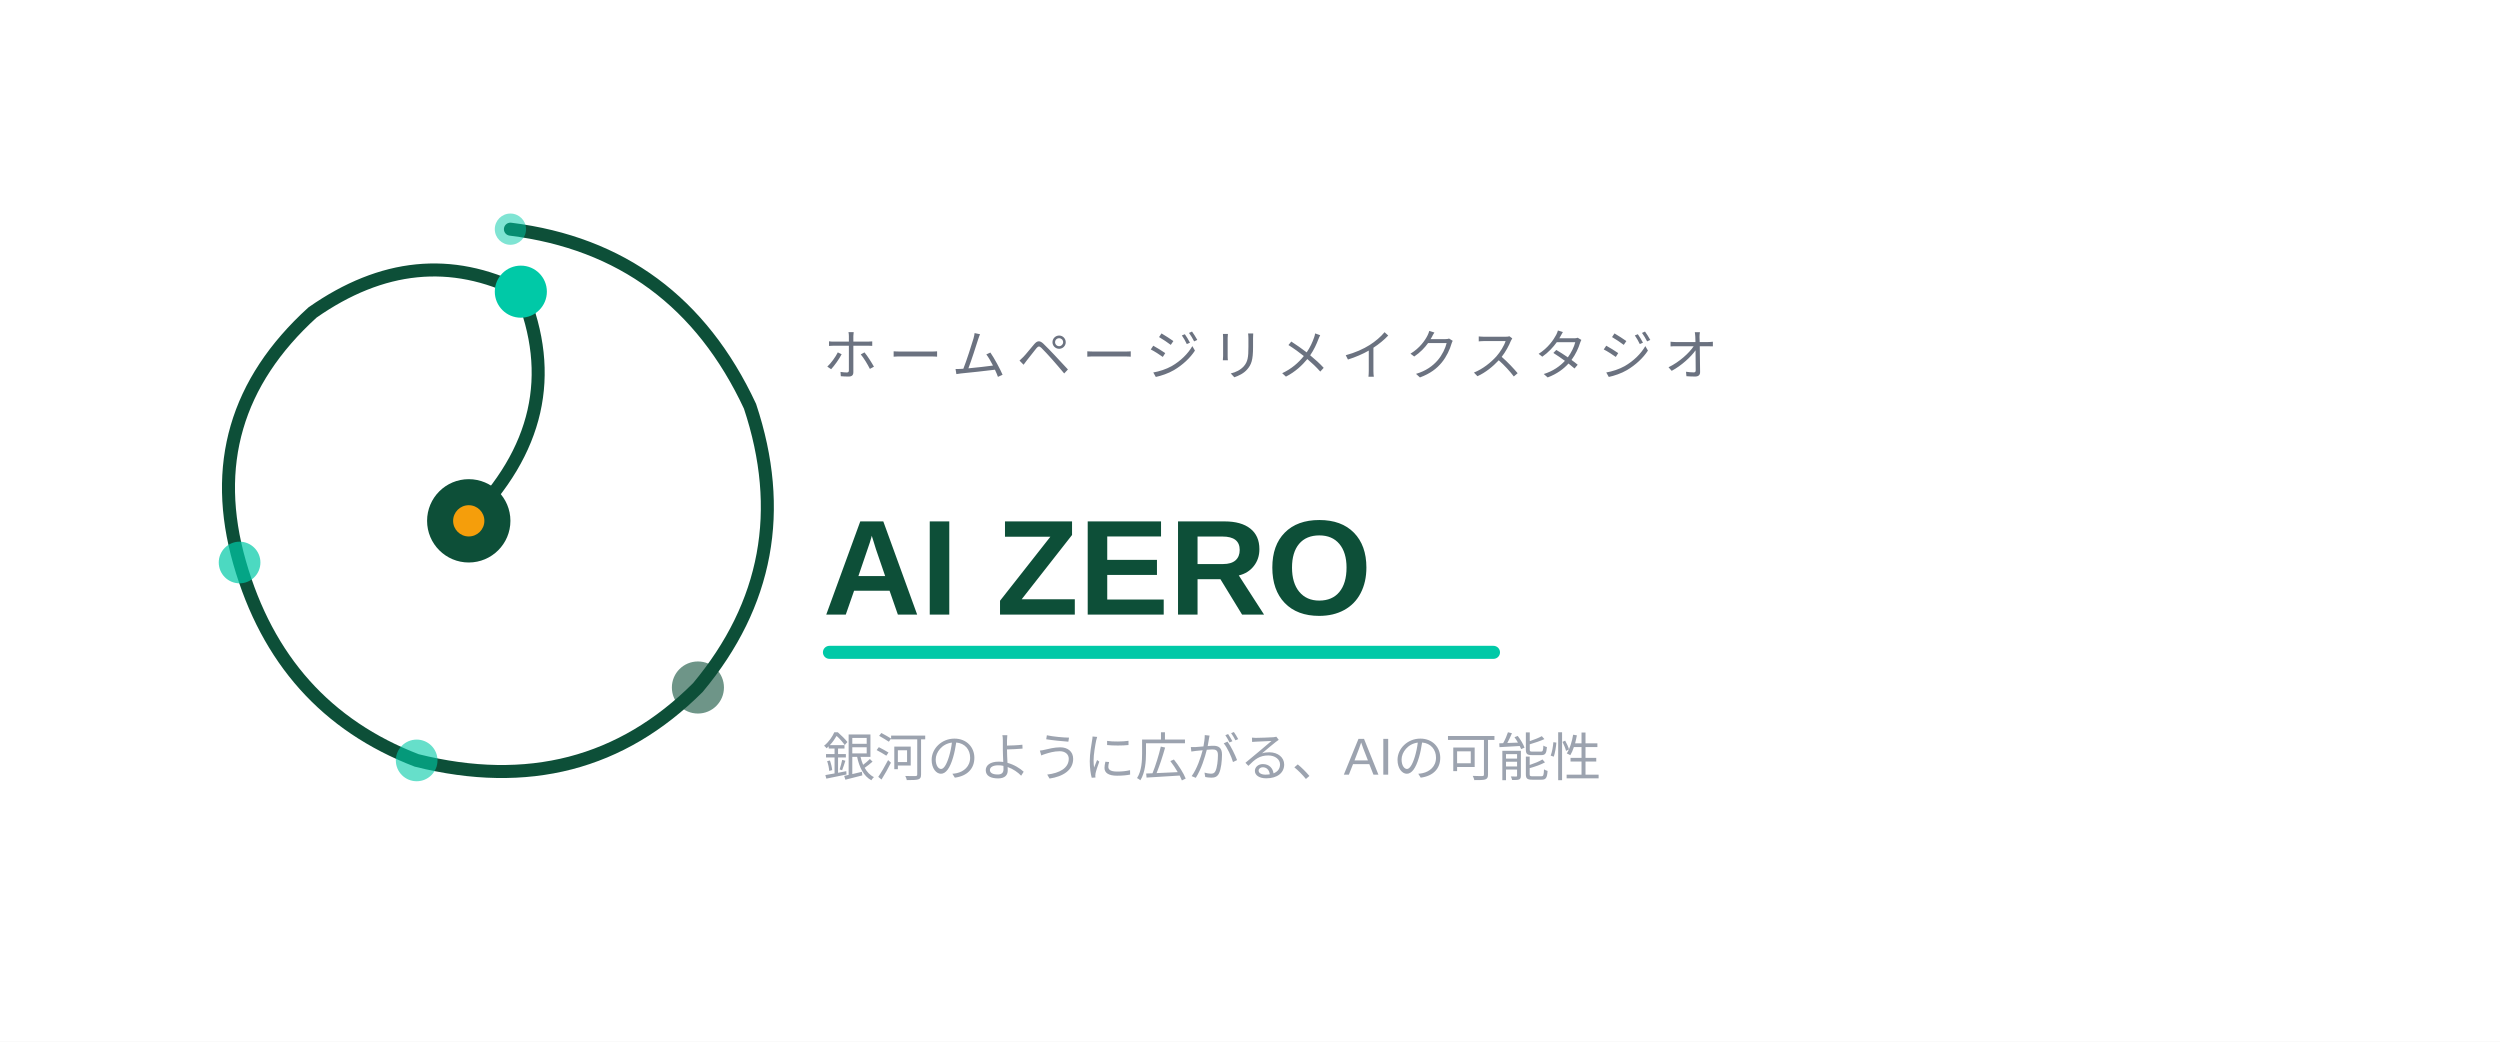
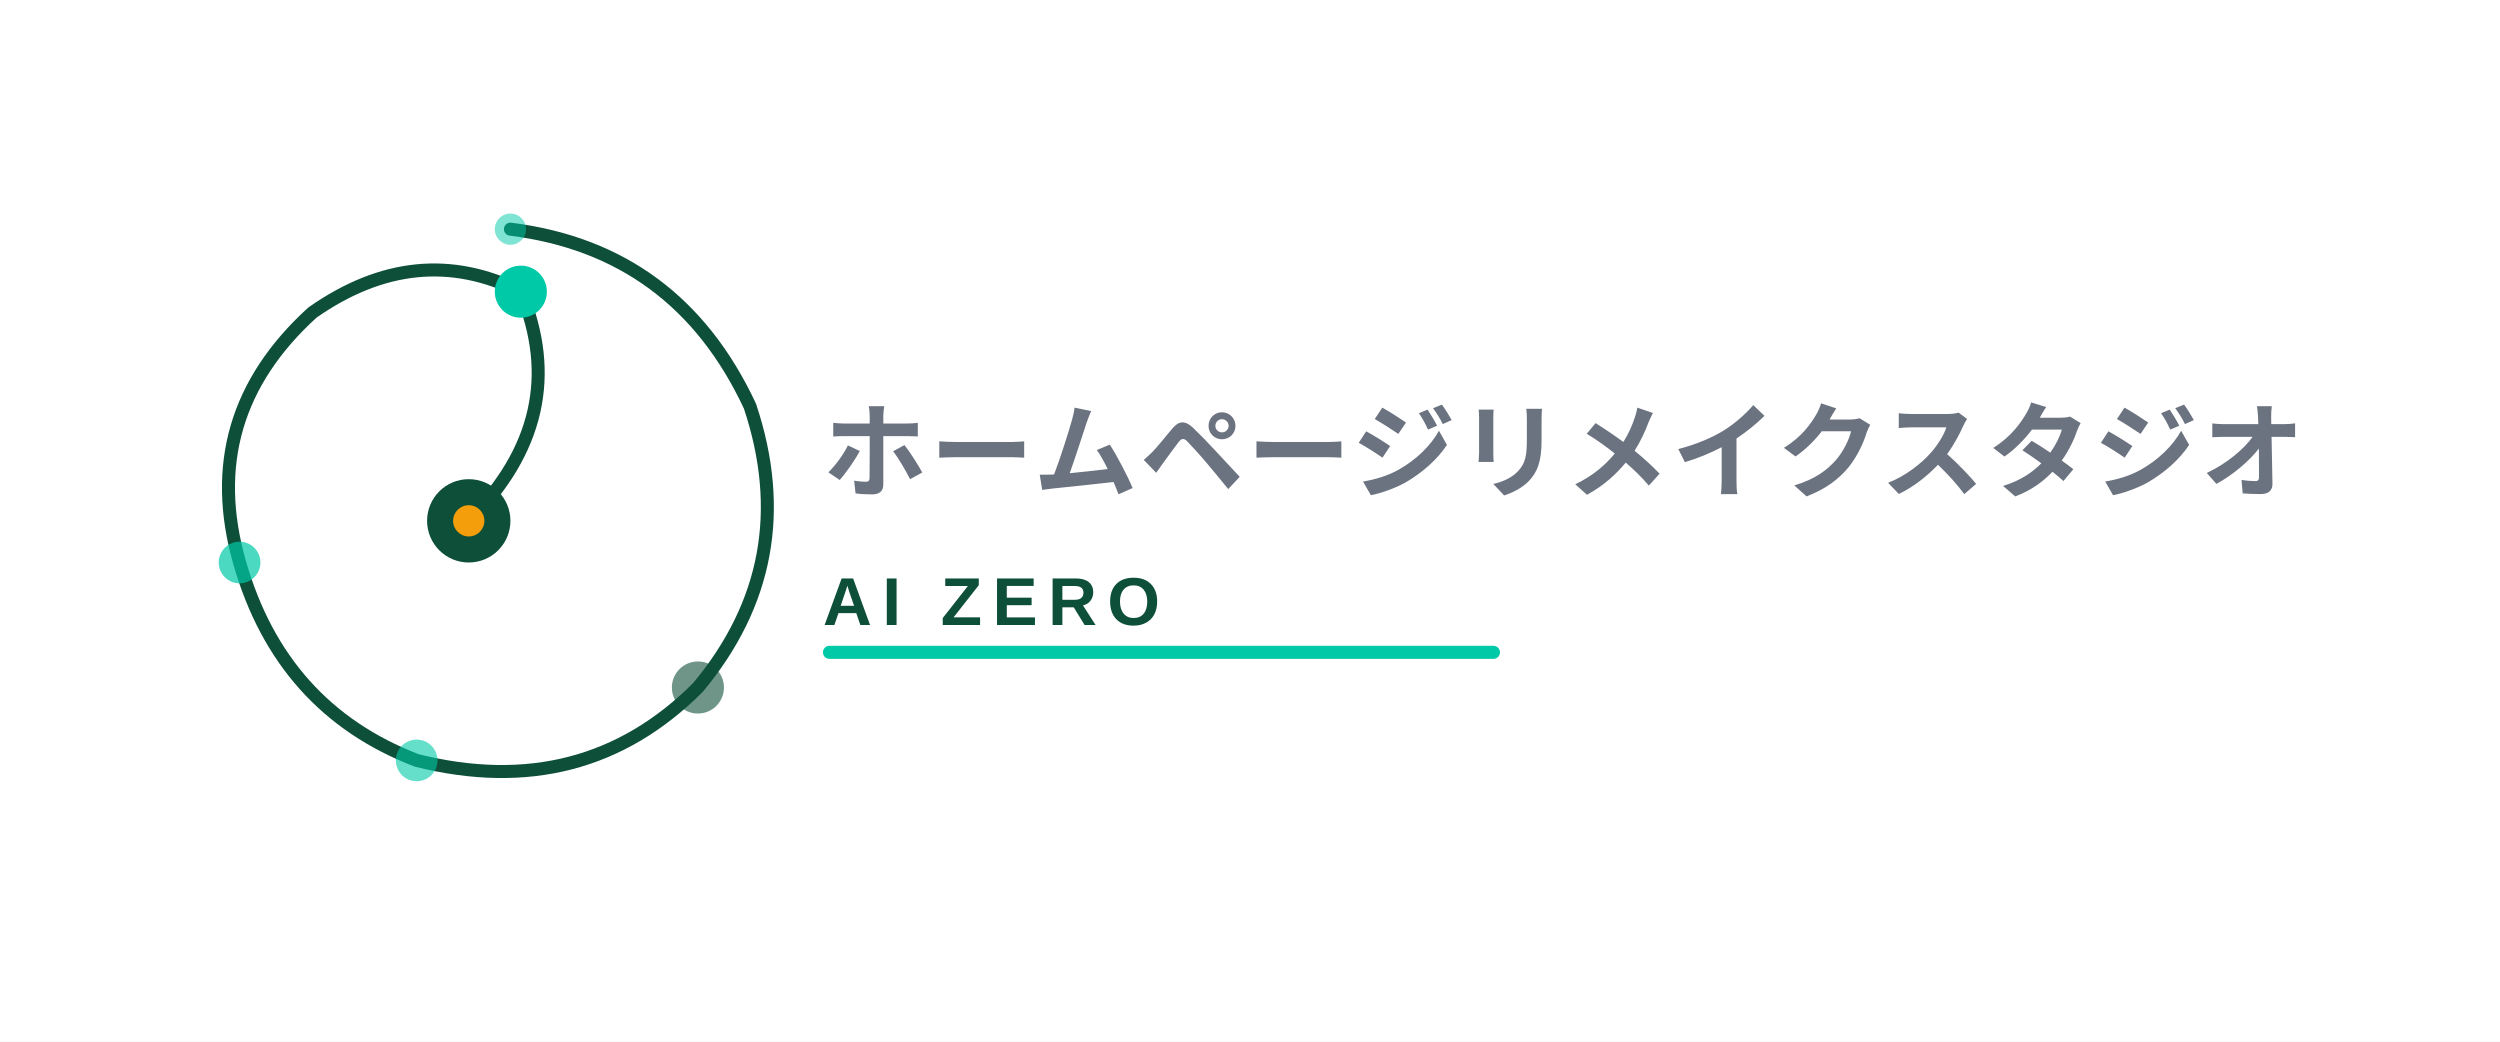
<svg xmlns="http://www.w3.org/2000/svg" viewBox="0 0 480 200" width="480" height="200">
  <rect width="480" height="200" fill="white" />
  <g transform="translate(90,100)">
    <path d="M 0 0 Q 20 -20 10 -44 Q -10 -54 -30 -40 Q -52 -20 -44 8 Q -36 36 -10 46 Q 22 54 44 32 Q 64 8 54 -22 Q 40 -52 8 -56" fill="none" stroke="#0D4F38" stroke-width="2.5" stroke-linecap="round" />
    <circle cx="0" cy="0" r="8" fill="#0D4F38" />
    <circle cx="10" cy="-44" r="5" fill="#00C9A7" />
    <circle cx="-44" cy="8" r="4" fill="#00C9A7" opacity="0.7" />
    <circle cx="44" cy="32" r="5" fill="#0D4F38" opacity="0.6" />
    <circle cx="8" cy="-56" r="3" fill="#00C9A7" opacity="0.5" />
    <circle cx="-10" cy="46" r="4" fill="#00C9A7" opacity="0.6" />
    <circle cx="0" cy="0" r="3" fill="#F59E0B" />
  </g>
-   <text x="158" y="72" font-family="'Helvetica Neue',Arial,'Noto Sans JP',sans-serif" font-size="10.5" fill="#6B7280" letter-spacing="2">ホームページリメイクスタジオ</text>
-   <text x="158" y="118" font-family="'Helvetica Neue',Arial,sans-serif" font-size="26" font-weight="700" fill="#0D4F38">AI ZERO</text>
  <rect x="158" y="124" width="130" height="2.5" fill="#00C9A7" rx="1.25" />
-   <text x="158" y="149" font-family="'Helvetica Neue',Arial,'Noto Sans JP',sans-serif" font-size="10" fill="#9CA3AF">銀河のように広がる、AIの可能性</text>
+   <text x="158.0" y="94" font-family="'Helvetica Neue', Arial, 'Noto Sans JP', sans-serif" font-size="20" font-weight="800" fill="#6B7280" letter-spacing="0.5">ホームページリメイクスタジオ</text>
+   <text x="158.0" y="120" font-family="'Helvetica Neue', Arial, sans-serif" font-size="13" font-weight="600" fill="#0D4F38" letter-spacing="2">AI ZERO</text>
</svg>
